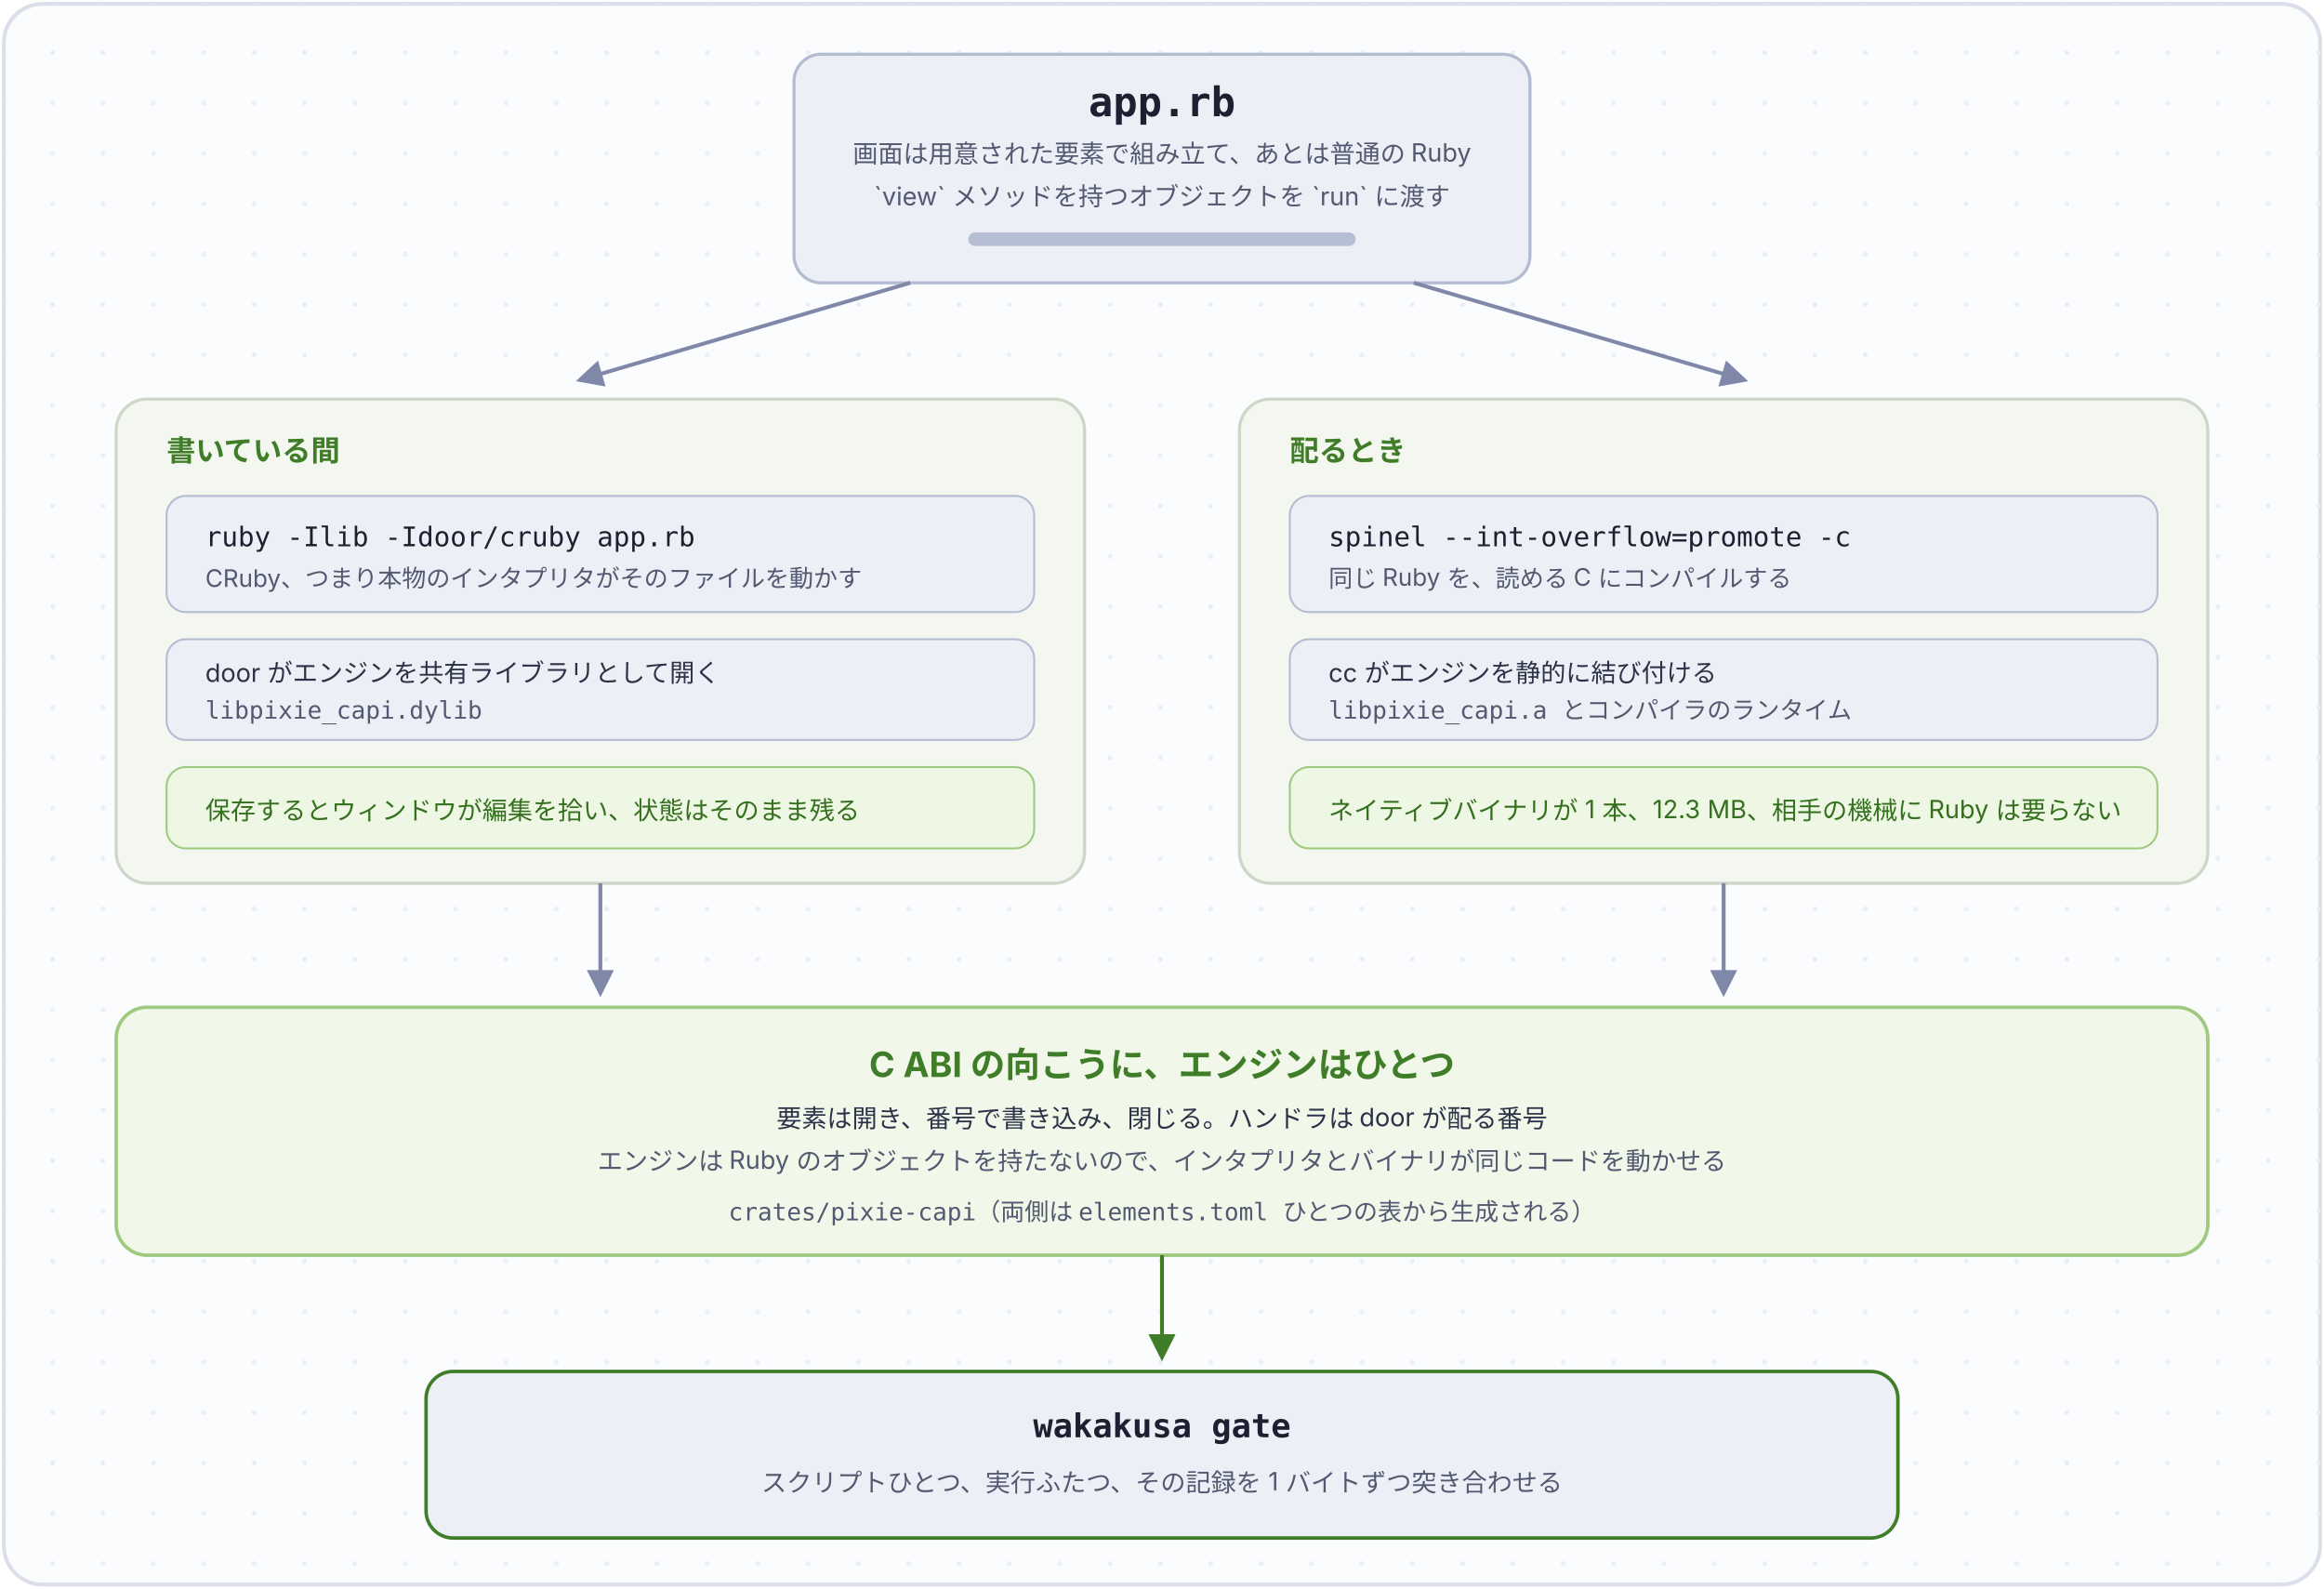
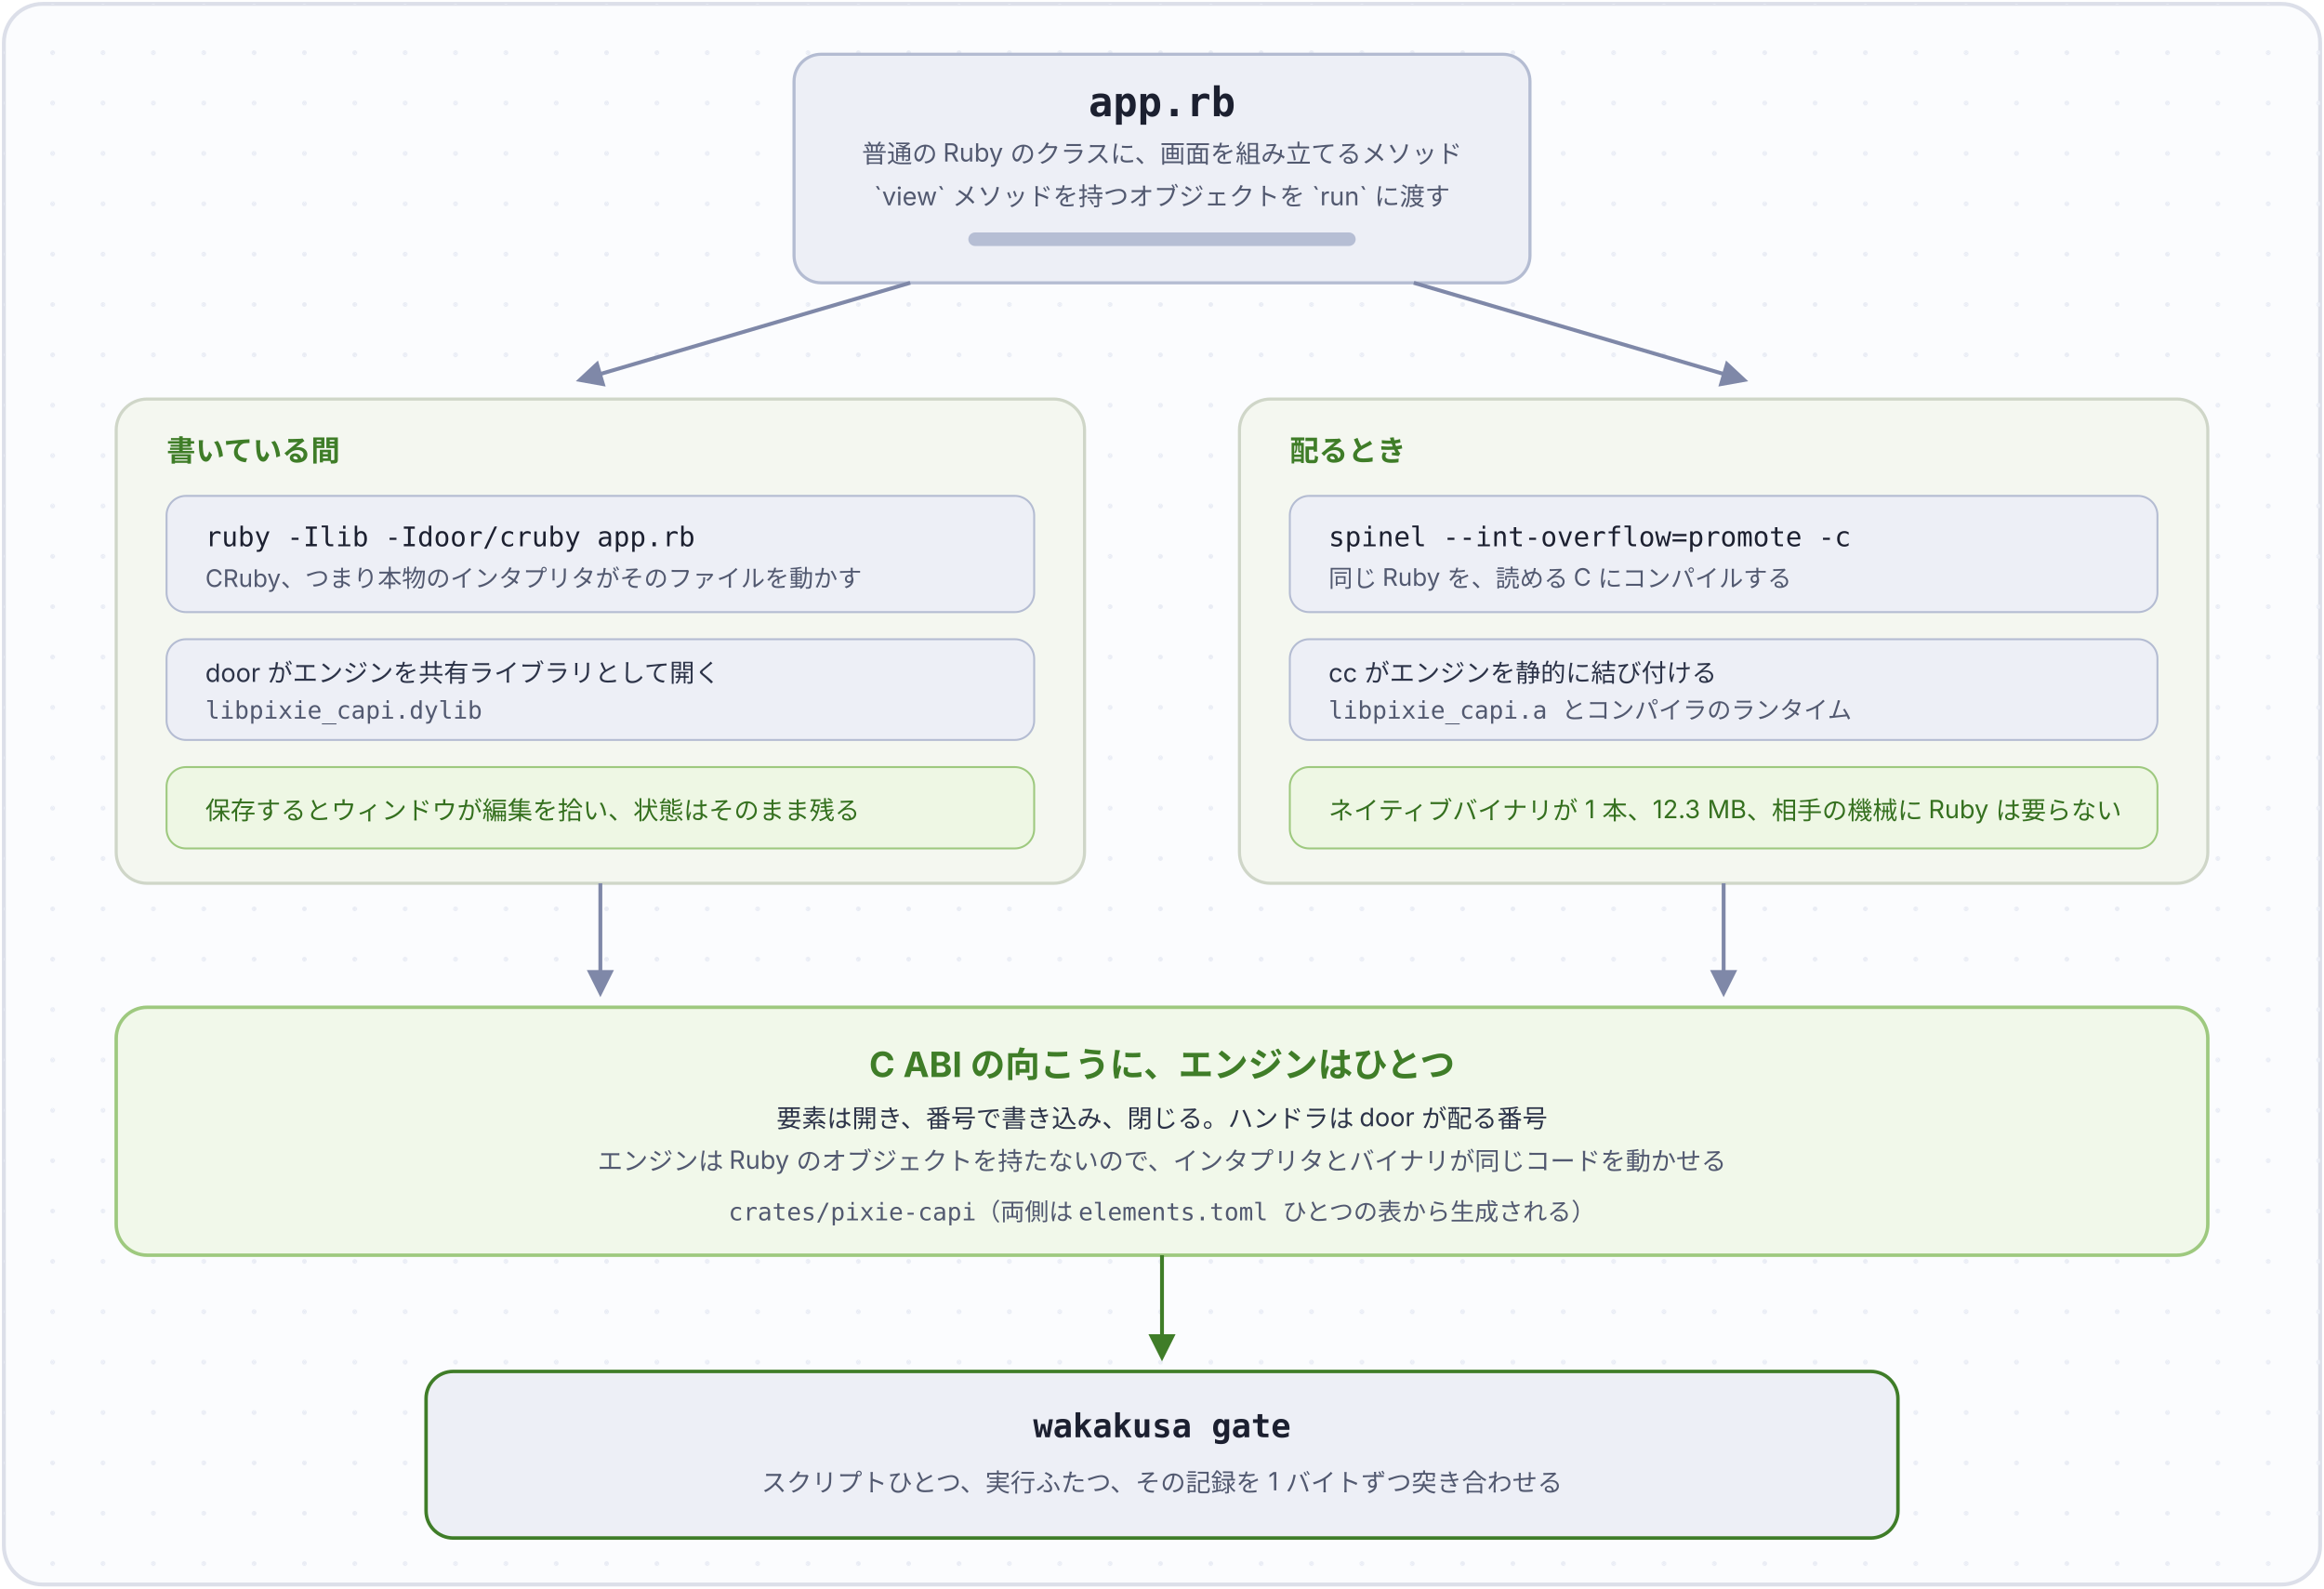
<svg xmlns="http://www.w3.org/2000/svg" viewBox="0 0 1200 820" font-family="'Hiragino Sans','Noto Sans JP',system-ui,-apple-system,sans-serif">
  <defs>
    <marker id="ar" viewBox="0 0 10 10" refX="8" refY="5" markerWidth="7" markerHeight="7" orient="auto-start-reverse">
      <path d="M0 0 L10 5 L0 10 z" fill="#7f88a8" />
    </marker>
    <marker id="arG" viewBox="0 0 10 10" refX="8" refY="5" markerWidth="7" markerHeight="7" orient="auto-start-reverse">
      <path d="M0 0 L10 5 L0 10 z" fill="#3f7d28" />
    </marker>
    <pattern id="dots" width="26" height="26" patternUnits="userSpaceOnUse">
      <circle cx="1.2" cy="1.2" r="1.2" fill="#e9ecf4" />
    </pattern>
  </defs>
  <rect x="2" y="2" width="1196" height="816" rx="20" fill="#fbfcfe" stroke="#dcdfe9" stroke-width="2" />
  <rect x="2" y="2" width="1196" height="816" rx="20" fill="url(#dots)" />
  <rect x="410" y="28" width="380" height="118" rx="14" fill="#edeff6" stroke="#b4bcd2" stroke-width="1.6" />
  <text x="600" y="60" text-anchor="middle" font-size="21" font-weight="700" fill="#1c2030" font-family="ui-monospace,'SF Mono',Menlo,monospace">app.rb</text>
-   <text x="600" y="84" text-anchor="middle" font-size="13" fill="#525970">画面は用意された要素で組み立て、あとは普通の Ruby</text>
+   <text x="600" y="84" text-anchor="middle" font-size="13" fill="#525970">普通の Ruby のクラスに、画面を組み立てるメソッド</text>
  <text x="600" y="106" text-anchor="middle" font-size="13" fill="#525970">`view` メソッドを持つオブジェクトを `run` に渡す</text>
  <rect x="500" y="120" width="200" height="7" rx="3.5" fill="#b6bed4" />
  <path d="M470 146 L300 196" stroke="#7f88a8" stroke-width="2" fill="none" marker-end="url(#ar)" />
  <path d="M730 146 L900 196" stroke="#7f88a8" stroke-width="2" fill="none" marker-end="url(#ar)" />
  <rect x="60" y="206" width="500" height="250" rx="16" fill="#f4f7f0" stroke="#cfd6c8" stroke-width="1.6" />
  <text x="86" y="238" font-size="15" font-weight="700" fill="#3f7d28">書いている間</text>
  <rect x="86" y="256" width="448" height="60" rx="10" fill="#edeff6" stroke="#b4bcd2" />
  <text x="106" y="282" font-size="14" fill="#1c2030" font-family="ui-monospace,'SF Mono',Menlo,monospace">ruby -Ilib -Idoor/cruby app.rb</text>
  <text x="106" y="303" font-size="12.5" fill="#525970">CRuby、つまり本物のインタプリタがそのファイルを動かす</text>
  <rect x="86" y="330" width="448" height="52" rx="10" fill="#edeff6" stroke="#b4bcd2" />
  <text x="106" y="352" font-size="13" fill="#2c3348">door がエンジンを共有ライブラリとして開く</text>
  <text x="106" y="371" font-size="12.5" fill="#525970" font-family="ui-monospace,'SF Mono',Menlo,monospace">libpixie_capi.dylib</text>
  <rect x="86" y="396" width="448" height="42" rx="10" fill="#eef7e4" stroke="#9ec97f" />
  <text x="106" y="423" font-size="13" fill="#35701f">保存するとウィンドウが編集を拾い、状態はそのまま残る</text>
  <rect x="640" y="206" width="500" height="250" rx="16" fill="#f4f7f0" stroke="#cfd6c8" stroke-width="1.6" />
  <text x="666" y="238" font-size="15" font-weight="700" fill="#3f7d28">配るとき</text>
  <rect x="666" y="256" width="448" height="60" rx="10" fill="#edeff6" stroke="#b4bcd2" />
  <text x="686" y="282" font-size="14" fill="#1c2030" font-family="ui-monospace,'SF Mono',Menlo,monospace">spinel --int-overflow=promote -c</text>
  <text x="686" y="303" font-size="12.5" fill="#525970">同じ Ruby を、読める C にコンパイルする</text>
  <rect x="666" y="330" width="448" height="52" rx="10" fill="#edeff6" stroke="#b4bcd2" />
  <text x="686" y="352" font-size="13" fill="#2c3348">cc がエンジンを静的に結び付ける</text>
  <text x="686" y="371" font-size="12.5" fill="#525970" font-family="ui-monospace,'SF Mono',Menlo,monospace">libpixie_capi.a とコンパイラのランタイム</text>
  <rect x="666" y="396" width="448" height="42" rx="10" fill="#eef7e4" stroke="#9ec97f" />
  <text x="686" y="423" font-size="13" fill="#35701f">ネイティブバイナリが 1 本、12.3 MB、相手の機械に Ruby は要らない</text>
  <path d="M310 456 L310 512" stroke="#7f88a8" stroke-width="2" fill="none" marker-end="url(#ar)" />
  <path d="M890 456 L890 512" stroke="#7f88a8" stroke-width="2" fill="none" marker-end="url(#ar)" />
  <rect x="60" y="520" width="1080" height="128" rx="16" fill="#f1f8ea" stroke="#9ec97f" stroke-width="1.8" />
  <text x="600" y="556" text-anchor="middle" font-size="18" font-weight="700" fill="#3f7d28">C ABI の向こうに、エンジンはひとつ</text>
  <text x="600" y="582" text-anchor="middle" font-size="13" fill="#2c3348">要素は開き、番号で書き込み、閉じる。ハンドラは door が配る番号</text>
  <text x="600" y="604" text-anchor="middle" font-size="13" fill="#525970">エンジンは Ruby のオブジェクトを持たないので、インタプリタとバイナリが同じコードを動かせる</text>
  <text x="600" y="630" text-anchor="middle" font-size="12.5" fill="#525970" font-family="ui-monospace,'SF Mono',Menlo,monospace">crates/pixie-capi（両側は elements.toml ひとつの表から生成される）</text>
  <path d="M600 648 L600 700" stroke="#3f7d28" stroke-width="2" fill="none" marker-end="url(#arG)" />
  <rect x="220" y="708" width="760" height="86" rx="14" fill="#edeff6" stroke="#3f7d28" stroke-width="1.8" />
  <text x="600" y="742" text-anchor="middle" font-size="17" font-weight="700" fill="#1c2030" font-family="ui-monospace,'SF Mono',Menlo,monospace">wakakusa gate</text>
  <text x="600" y="770" text-anchor="middle" font-size="13" fill="#525970">スクリプトひとつ、実行ふたつ、その記録を 1 バイトずつ突き合わせる</text>
</svg>
